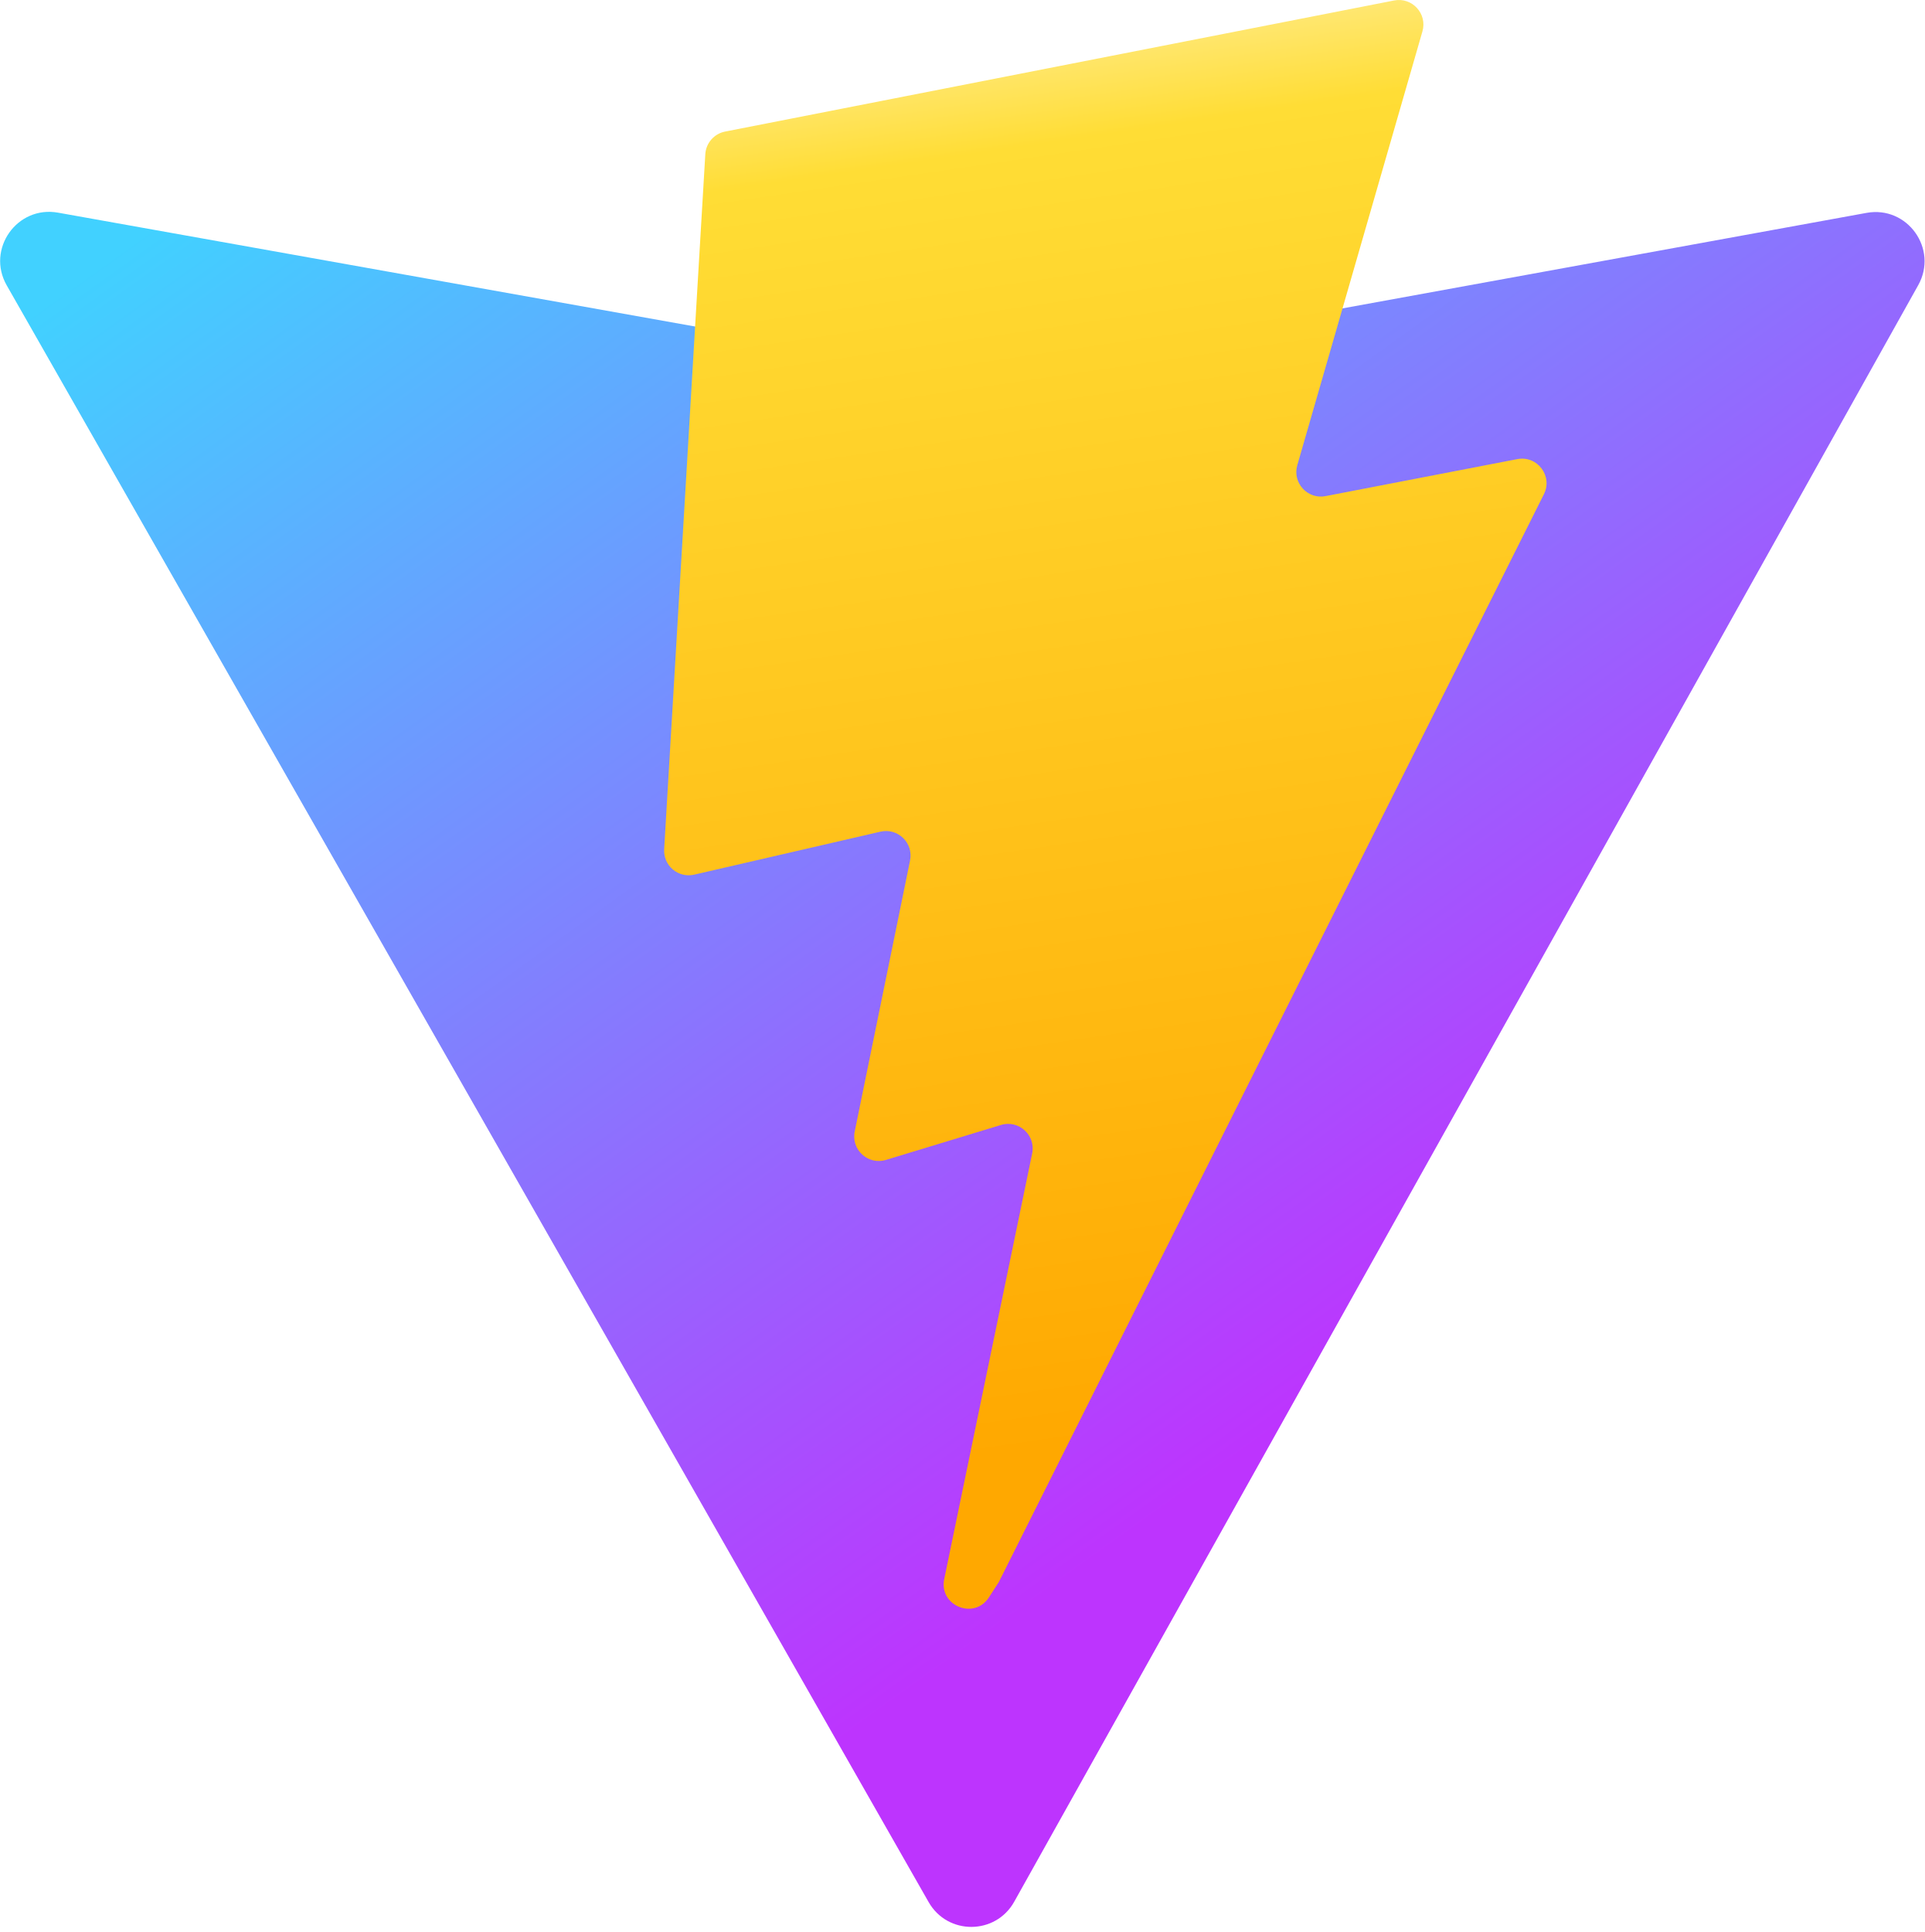
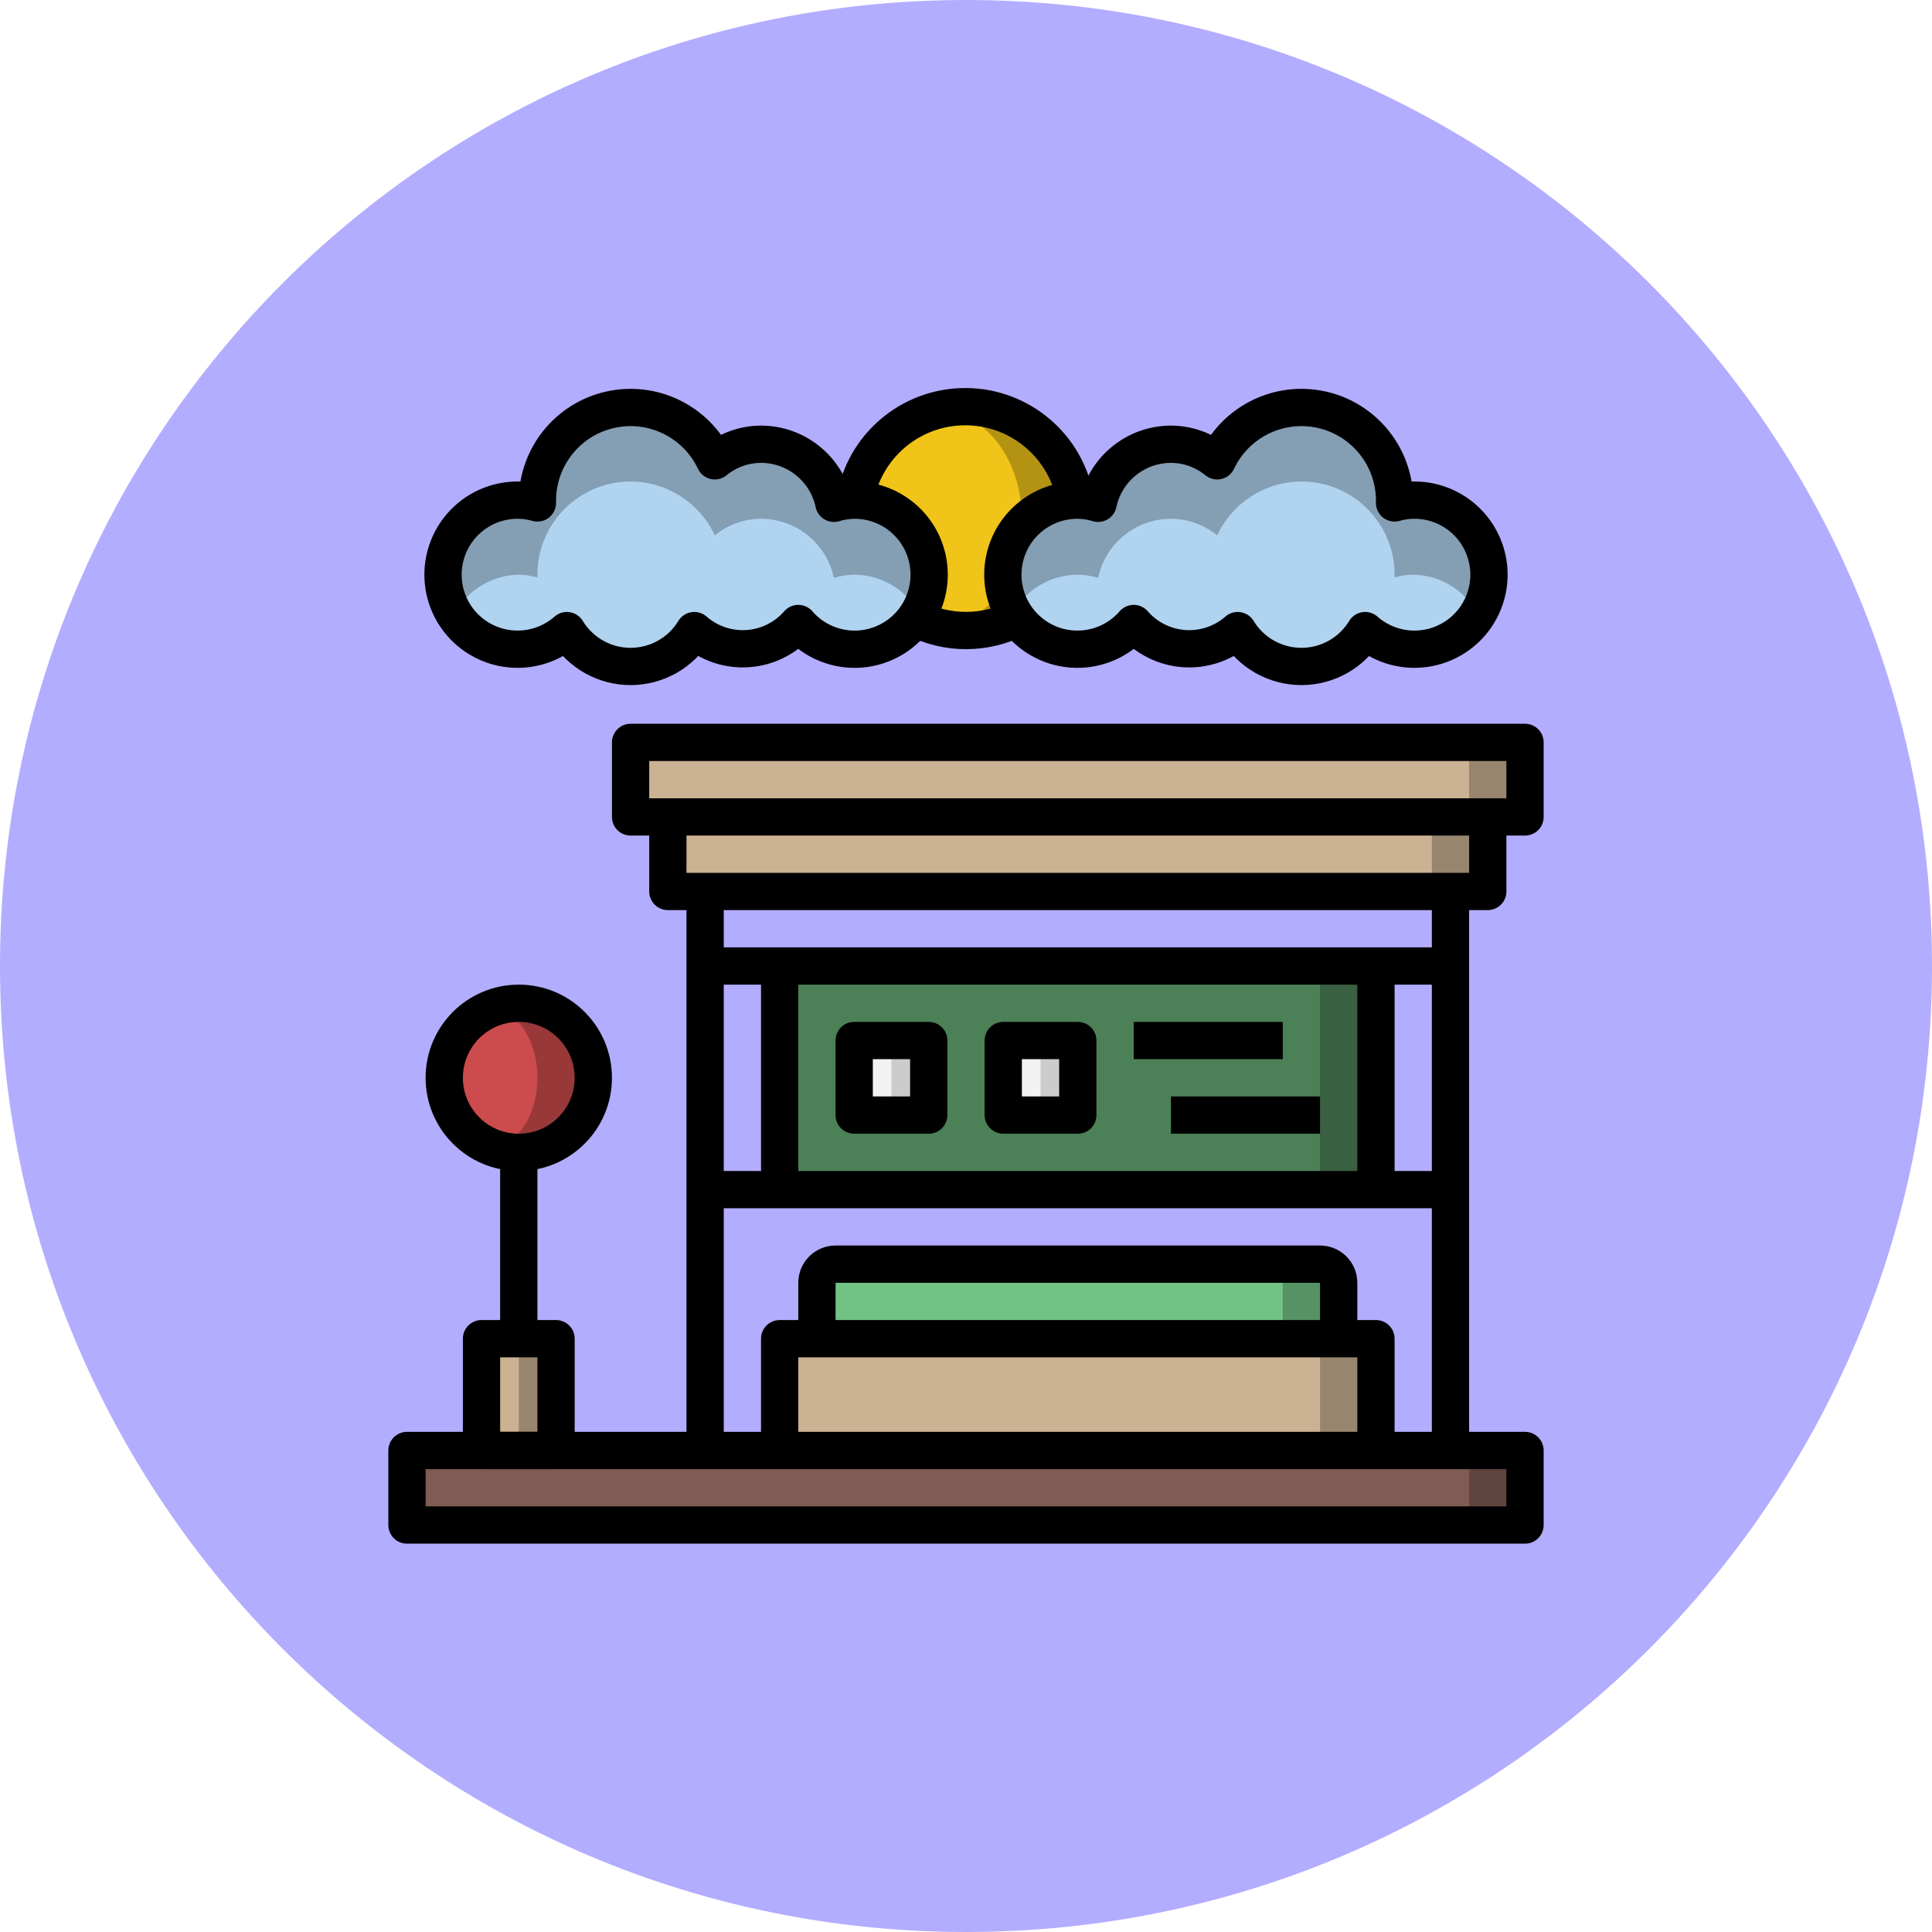
- <svg xmlns="http://www.w3.org/2000/svg" aria-hidden="true" role="img" class="iconify iconify--logos" width="31.88" height="32" preserveAspectRatio="xMidYMid meet" viewBox="0 0 256 257">
-   <defs>
-     <linearGradient id="IconifyId1813088fe1fbc01fb466" x1="-.828%" x2="57.636%" y1="7.652%" y2="78.411%">
-       <stop offset="0%" stop-color="#41D1FF" />
-       <stop offset="100%" stop-color="#BD34FE" />
-     </linearGradient>
-     <linearGradient id="IconifyId1813088fe1fbc01fb467" x1="43.376%" x2="50.316%" y1="2.242%" y2="89.03%">
-       <stop offset="0%" stop-color="#FFEA83" />
-       <stop offset="8.333%" stop-color="#FFDD35" />
-       <stop offset="100%" stop-color="#FFA800" />
-     </linearGradient>
-   </defs>
-   <path fill="url(#IconifyId1813088fe1fbc01fb466)" d="M255.153 37.938L134.897 252.976c-2.483 4.44-8.862 4.466-11.382.048L.875 37.958c-2.746-4.814 1.371-10.646 6.827-9.67l120.385 21.517a6.537 6.537 0 0 0 2.322-.004l117.867-21.483c5.438-.991 9.574 4.796 6.877 9.62Z" />
-   <path fill="url(#IconifyId1813088fe1fbc01fb467)" d="M185.432.063L96.44 17.501a3.268 3.268 0 0 0-2.634 3.014l-5.474 92.456a3.268 3.268 0 0 0 3.997 3.378l24.777-5.718c2.318-.535 4.413 1.507 3.936 3.838l-7.361 36.047c-.495 2.426 1.782 4.5 4.151 3.78l15.304-4.649c2.372-.72 4.652 1.36 4.15 3.788l-11.698 56.621c-.732 3.542 3.979 5.473 5.943 2.437l1.313-2.028l72.516-144.72c1.215-2.423-.88-5.186-3.54-4.672l-25.505 4.922c-2.396.462-4.435-1.77-3.759-4.114l16.646-57.705c.677-2.35-1.37-4.583-3.769-4.113Z" />
+ <svg xmlns="http://www.w3.org/2000/svg" viewBox="-19.84 -19.84 103.68 103.68" fill="#000000">
+   <g id="SVGRepo_bgCarrier" stroke-width="0">
+     <rect x="-19.84" y="-19.84" width="103.68" height="103.68" rx="51.84" fill="#b3adff" strokewidth="0" />
+   </g>
+   <g id="SVGRepo_tracerCarrier" stroke-linecap="round" stroke-linejoin="round" />
+   <g id="SVGRepo_iconCarrier">
+     <defs>
+       <style>.cls-1{fill:#98856e;}.cls-2{fill:#cbb292;}.cls-3{fill:#396041;}.cls-4{fill:#4c8056;}.cls-5{fill:#ccc;}.cls-6{fill:#f2f2f2;}.cls-7{fill:#559264;}.cls-8{fill:#71c285;}.cls-9{fill:#5f443e;}.cls-10{fill:#7f5b53;}.cls-11{fill:#993839;}.cls-12{fill:#cc4b4c;}.cls-13{fill:#b49313;}.cls-14{fill:#f0c419;}.cls-15{fill:#849eb4;}.cls-16{fill:#b0d3f0;}.cls-17{fill:none;stroke:#000000;stroke-linejoin:round;stroke-width:2px;}</style>
+     </defs>
+     <g data-name="Layer 16" id="Layer_16">
+       <rect class="cls-1" height="4" width="48" x="14" y="20" />
+       <rect class="cls-2" height="4" width="45" x="14" y="20" />
+       <polyline class="cls-1" points="16 24 16 28 60 28 60 24" />
+       <rect class="cls-2" height="4" width="41" x="16" y="24" />
+       <rect class="cls-3" height="12" width="32" x="22" y="32" />
+       <rect class="cls-4" height="12" width="29" x="22" y="32" />
+       <rect class="cls-5" height="4" width="4" x="34" y="36" />
+       <rect class="cls-6" height="4" width="2" x="34" y="36" />
+       <rect class="cls-5" height="4" width="4" x="26" y="36" />
+       <rect class="cls-6" height="4" width="2" x="26" y="36" />
+       <path class="cls-7" d="M24,52V49a1,1,0,0,1,1-1H51a1,1,0,0,1,1,1v3" />
+       <path class="cls-8" d="M48,48H25a1,1,0,0,0-1,1v3H49V49A1,1,0,0,0,48,48Z" />
+       <rect class="cls-1" height="6" width="32" x="22" y="52" />
+       <rect class="cls-2" height="6" width="29" x="22" y="52" />
+       <rect class="cls-9" height="4" width="60" x="2" y="58" />
+       <rect class="cls-10" height="4" width="57" x="2" y="58" />
+       <rect class="cls-1" height="6" width="4" x="6" y="52" />
+       <rect class="cls-2" height="6" width="2" x="6" y="52" />
+       <circle class="cls-11" cx="8" cy="38" r="4" />
+       <ellipse class="cls-12" cx="6.5" cy="38" rx="2.5" ry="3.7" />
+       <circle class="cls-13" cx="32" cy="8" r="6" />
+       <ellipse class="cls-14" cx="30.5" cy="8" rx="4.5" ry="5.8" />
+       <path class="cls-15" d="M38,7a3.94,3.94,0,0,1,1.09.17A4,4,0,0,1,43,4a3.93,3.93,0,0,1,2.48.89A5,5,0,0,1,55,7s0,.1,0,.15A3.74,3.74,0,0,1,56,7a4,4,0,1,1-2.58,7,4,4,0,0,1-6.84,0A3.95,3.95,0,0,1,41,13.62,4,4,0,1,1,38,7Z" />
+       <path class="cls-16" d="M50,6a5,5,0,0,0-4.52,2.89A3.93,3.93,0,0,0,43,8a4,4,0,0,0-3.91,3.17A3.94,3.94,0,0,0,38,11a4,4,0,0,0-3.45,2,4,4,0,0,0,6.45.62,3.95,3.95,0,0,0,5.58.42,4,4,0,0,0,6.84,0,4,4,0,0,0,6-1A4,4,0,0,0,56,11a3.74,3.74,0,0,0-1,.15c0-.05,0-.1,0-.15A5,5,0,0,0,50,6Z" />
+       <path class="cls-15" d="M26,7a3.94,3.94,0,0,0-1.09.17A4,4,0,0,0,21,4a3.93,3.93,0,0,0-2.48.89A5,5,0,0,0,9,7s0,.1,0,.15A3.74,3.74,0,0,0,8,7a4,4,0,1,0,2.58,7,4,4,0,0,0,6.84,0A3.95,3.95,0,0,0,23,13.62,4,4,0,1,0,26,7Z" />
+       <path class="cls-16" d="M14,6a5,5,0,0,1,4.52,2.89A3.93,3.93,0,0,1,21,8a4,4,0,0,1,3.91,3.17A3.94,3.94,0,0,1,26,11a4,4,0,0,1,3.45,2,4,4,0,0,1-6.45.62,3.95,3.95,0,0,1-5.58.42,4,4,0,0,1-6.84,0,4,4,0,0,1-6-1A4,4,0,0,1,8,11a3.74,3.74,0,0,1,1,.15c0-.05,0-.1,0-.15A5,5,0,0,1,14,6Z" />
+       <rect class="cls-17" height="4" width="60" x="2" y="58" />
+       <rect class="cls-17" height="4" width="48" x="14" y="20" />
+       <polyline class="cls-17" points="16 24 16 28 60 28 60 24" />
+       <line class="cls-17" x1="18" x2="18" y1="28" y2="58" />
+       <line class="cls-17" x1="58" x2="58" y1="28" y2="58" />
+       <line class="cls-17" x1="58" x2="18" y1="44" y2="44" />
+       <line class="cls-17" x1="18" x2="58" y1="32" y2="32" />
+       <rect class="cls-17" height="4" width="4" x="26" y="36" />
+       <rect class="cls-17" height="4" width="4" x="34" y="36" />
+       <line class="cls-17" x1="41" x2="49" y1="36" y2="36" />
+       <line class="cls-17" x1="43" x2="51" y1="40" y2="40" />
+       <polyline class="cls-17" points="22 58 22 52 54 52 54 58" />
+       <path class="cls-17" d="M24,52V49a1,1,0,0,1,1-1H51a1,1,0,0,1,1,1v3" />
+       <circle class="cls-17" cx="8" cy="38" r="4" />
+       <line class="cls-17" x1="8" x2="8" y1="42" y2="52" />
+       <rect class="cls-17" height="6" width="4" x="6" y="52" />
+       <path class="cls-17" d="M26,7a3.94,3.94,0,0,0-1.09.17A4,4,0,0,0,21,4a3.93,3.93,0,0,0-2.48.89A5,5,0,0,0,9,7s0,.1,0,.15A3.74,3.74,0,0,0,8,7a4,4,0,1,0,2.58,7,4,4,0,0,0,6.84,0A3.95,3.95,0,0,0,23,13.62,4,4,0,1,0,26,7Z" />
+       <path class="cls-17" d="M38,7a3.94,3.94,0,0,1,1.09.17A4,4,0,0,1,43,4a3.93,3.93,0,0,1,2.48.89A5,5,0,0,1,55,7s0,.1,0,.15A3.74,3.74,0,0,1,56,7a4,4,0,1,1-2.58,7,4,4,0,0,1-6.84,0A3.95,3.95,0,0,1,41,13.62,4,4,0,1,1,38,7Z" />
+       <path class="cls-17" d="M26,7.29a6,6,0,0,1,11.84-.5" />
+       <path class="cls-17" d="M34.75,13.33a6,6,0,0,1-5.5,0" />
+       <line class="cls-17" x1="22" x2="22" y1="32" y2="44" />
+       <line class="cls-17" x1="54" x2="54" y1="32" y2="44" />
+     </g>
+   </g>
</svg>
